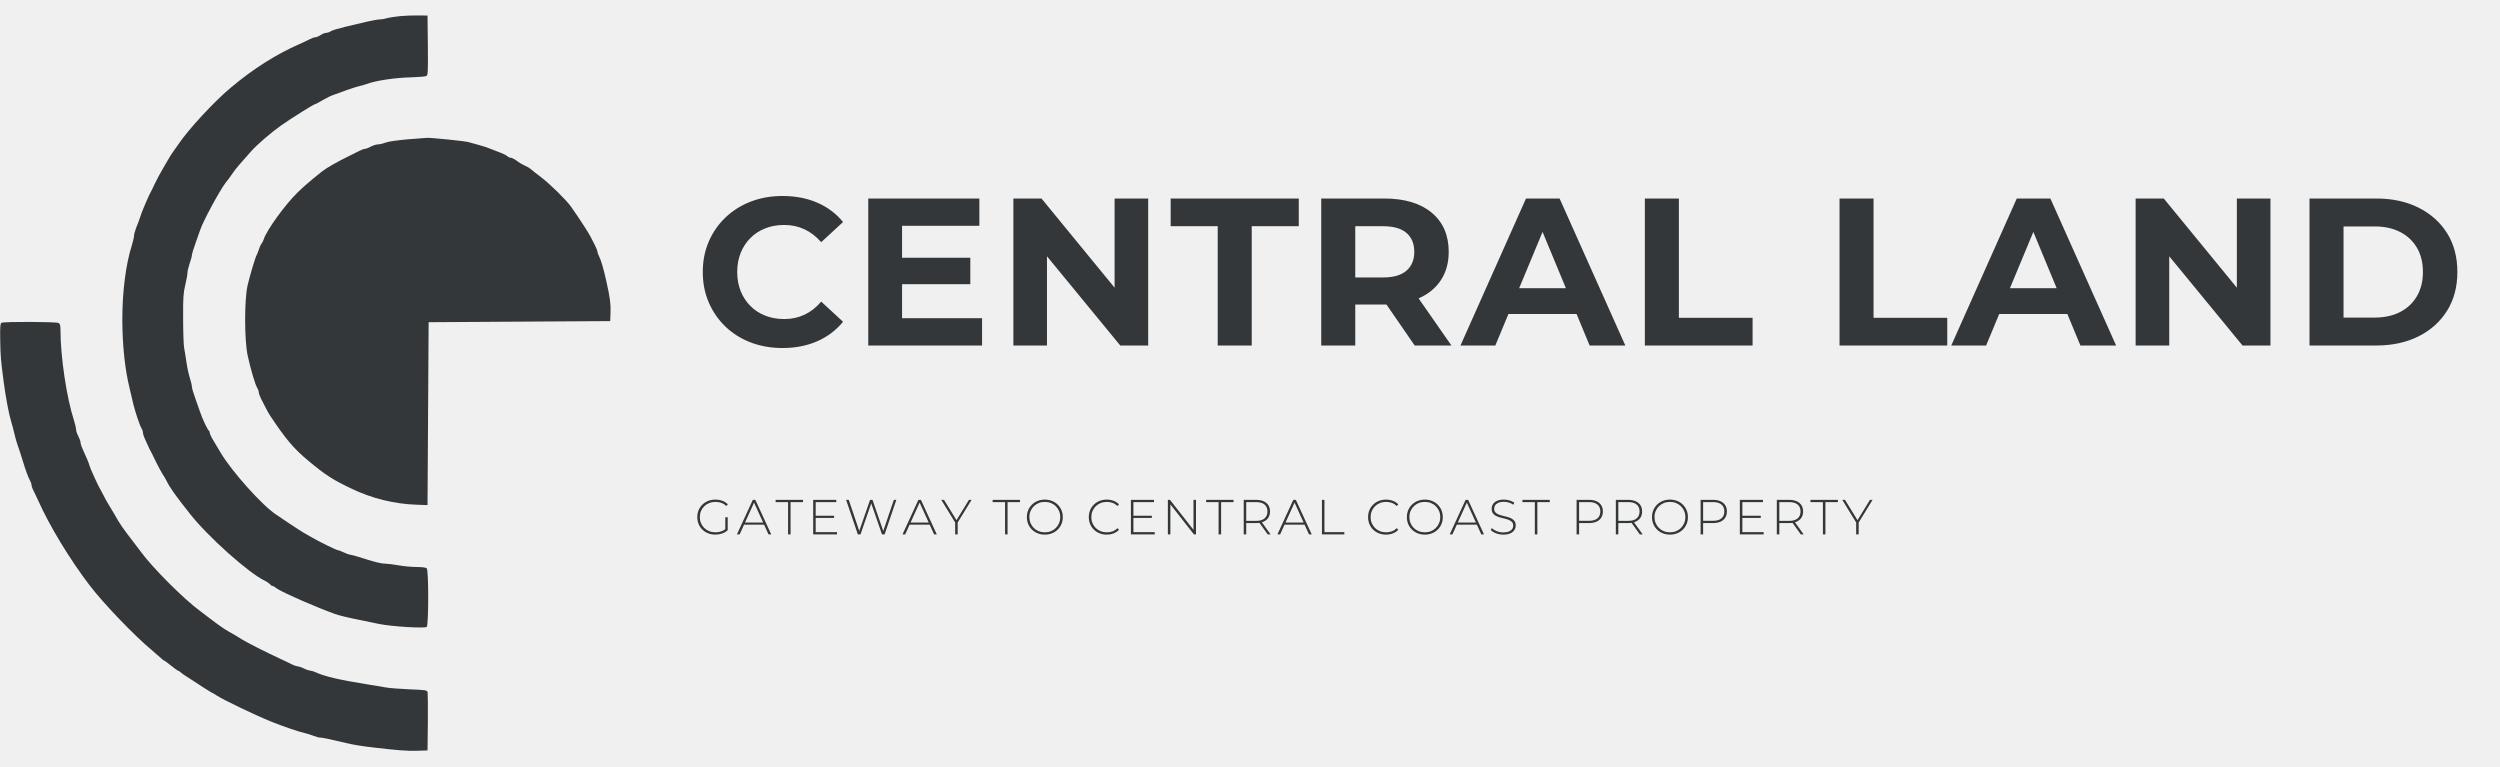
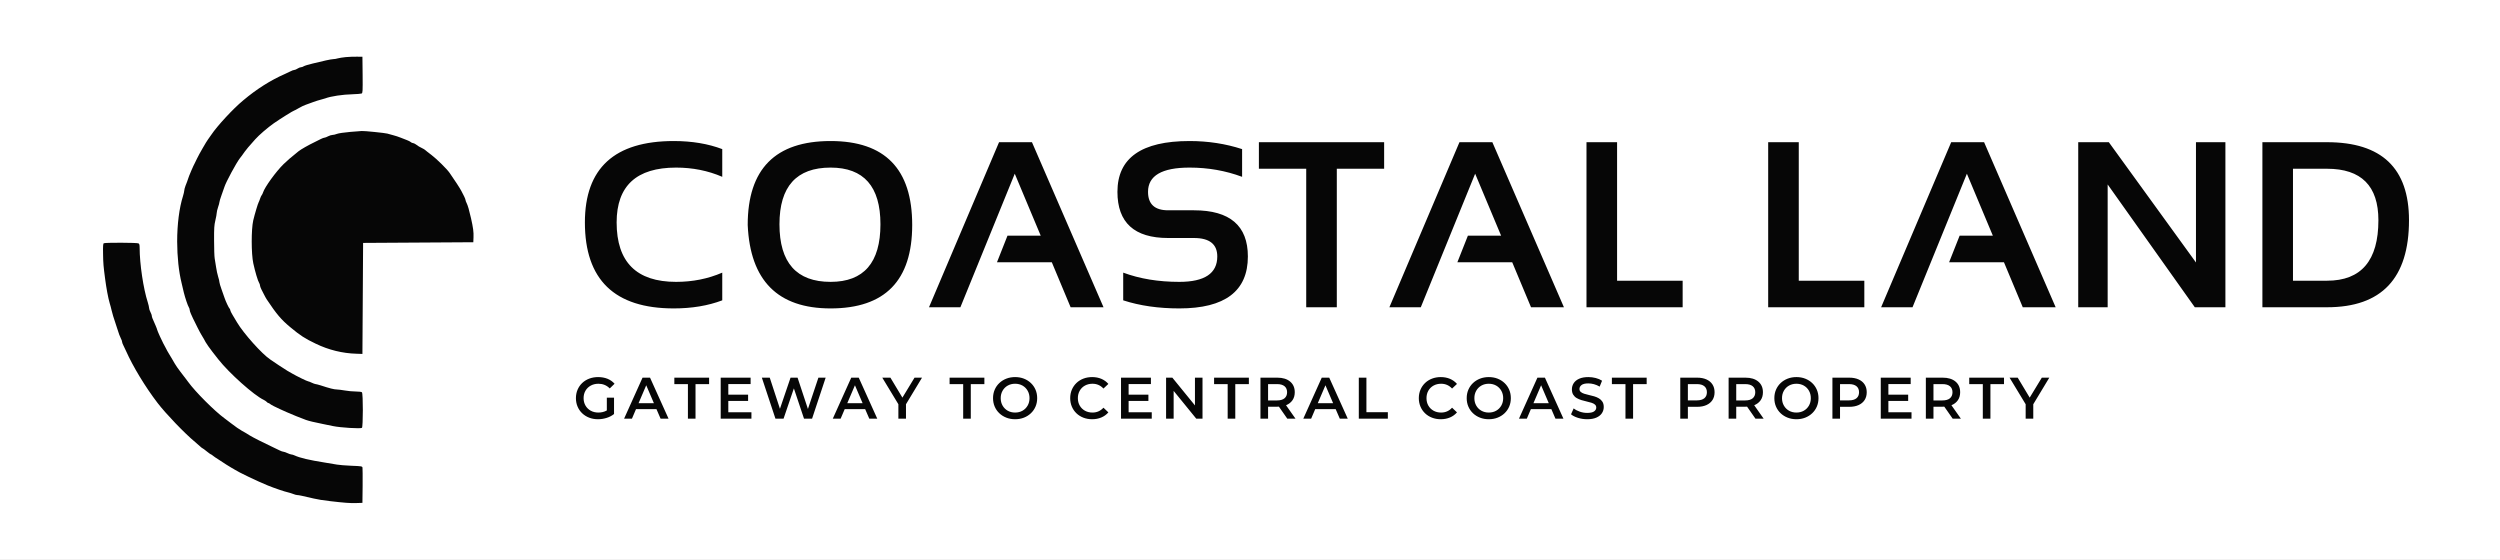
- <svg xmlns="http://www.w3.org/2000/svg" viewBox="0 0 979 300">
-   <g transform="translate(-10.338,-4.612) scale(0.436211,0.436694) translate(0,704) scale(0.1,-0.1)" fill="#343739" fill-rule="evenodd">
-     <path d="M3830 6790 c-47 -5 -101 -13 -120 -19 -19 -6 -48 -11 -65 -11 -16 0 -65 -9 -110 -19 -44 -11 -132 -32 -195 -46 -63 -15 -123 -33 -134 -41 -11 -8 -30 -14 -41 -14 -11 0 -33 -9 -50 -20 -16 -11 -38 -20 -48 -20 -10 0 -35 -9 -55 -20 -20 -10 -59 -29 -87 -41 -206 -90 -413 -220 -614 -389 -148 -122 -384 -377 -473 -510 -10 -14 -31 -44 -48 -68 -16 -23 -30 -44 -30 -46 0 -1 -23 -41 -51 -87 -27 -46 -64 -113 -81 -149 -16 -36 -34 -72 -39 -80 -5 -8 -12 -22 -15 -30 -3 -8 -16 -37 -29 -65 -12 -27 -27 -65 -34 -82 -29 -85 -35 -101 -53 -145 -10 -26 -18 -57 -18 -69 0 -12 -9 -50 -19 -83 -55 -172 -86 -417 -86 -671 1 -227 23 -441 66 -615 11 -47 26 -110 33 -140 20 -80 58 -192 73 -215 7 -11 13 -28 13 -39 0 -10 8 -37 19 -60 10 -23 24 -52 30 -66 6 -14 15 -32 20 -40 5 -8 26 -51 47 -95 22 -44 48 -93 59 -110 11 -16 26 -41 33 -55 34 -69 77 -130 214 -303 162 -206 530 -534 674 -601 17 -8 36 -22 44 -30 7 -9 17 -16 23 -16 6 0 18 -6 26 -14 19 -15 76 -45 146 -76 28 -12 73 -32 100 -45 65 -29 217 -91 285 -115 45 -16 120 -34 255 -61 28 -6 93 -19 146 -30 110 -23 407 -41 427 -26 17 13 18 507 0 525 -7 7 -43 12 -92 12 -45 0 -117 7 -161 15 -44 8 -98 14 -120 15 -38 0 -103 16 -240 61 -33 10 -67 19 -75 19 -8 1 -33 9 -55 20 -22 11 -45 19 -52 20 -14 0 -175 79 -238 116 -22 13 -53 31 -70 40 -16 9 -74 47 -129 83 -54 36 -109 73 -123 83 -122 80 -396 386 -492 548 -18 30 -47 80 -66 110 -19 30 -34 63 -35 72 0 9 -4 19 -9 22 -11 7 -59 109 -76 161 -7 22 -27 78 -44 125 -17 47 -31 94 -31 105 0 12 -8 48 -19 81 -10 32 -24 95 -30 139 -6 44 -16 103 -21 130 -5 28 -9 147 -9 265 -1 182 2 228 19 298 11 46 20 96 20 110 0 15 9 53 20 85 11 31 20 65 20 74 0 10 14 56 31 103 17 47 37 103 44 125 24 73 172 348 227 420 4 6 18 24 31 40 12 17 30 41 39 55 15 23 72 91 158 186 55 62 183 172 274 236 89 62 290 188 301 188 4 0 34 16 68 36 34 20 80 42 102 49 22 7 72 25 110 40 39 14 88 30 110 35 22 5 54 14 70 20 80 31 259 58 405 61 63 2 123 7 133 11 16 8 17 29 15 276 l-3 267 -80 1 c-44 1 -118 -2 -165 -6z M3897 5685 c-92 -8 -174 -20 -198 -29 -22 -9 -52 -16 -67 -16 -15 0 -44 -9 -65 -20 -20 -11 -44 -20 -52 -20 -9 0 -33 -9 -53 -19 -20 -11 -62 -31 -92 -46 -92 -44 -205 -108 -241 -137 -124 -100 -161 -132 -220 -189 -113 -110 -279 -340 -304 -419 -4 -14 -13 -32 -20 -40 -7 -8 -18 -33 -25 -55 -7 -22 -16 -44 -20 -50 -10 -16 -57 -171 -80 -268 -30 -130 -30 -492 1 -634 27 -123 68 -262 86 -288 7 -11 13 -28 13 -38 0 -10 9 -35 19 -55 10 -20 29 -57 42 -82 12 -25 30 -56 39 -70 144 -216 212 -297 348 -410 148 -123 215 -167 377 -244 190 -92 395 -142 600 -148 l90 -3 5 820 5 820 815 5 815 5 3 74 c3 78 -5 139 -37 281 -26 116 -48 192 -66 226 -8 16 -15 35 -15 42 0 7 -9 31 -20 53 -11 21 -30 58 -42 82 -19 37 -102 165 -174 267 -41 59 -191 206 -269 265 -41 30 -80 62 -88 69 -8 8 -29 22 -48 30 -36 17 -59 30 -98 59 -13 9 -31 17 -39 17 -9 0 -23 6 -31 14 -9 8 -34 21 -56 29 -22 8 -65 25 -95 37 -30 12 -80 29 -110 36 -30 8 -69 19 -87 24 -27 9 -350 42 -378 38 -5 0 -81 -6 -168 -13z M250 4040 c-11 -7 -13 -39 -11 -157 2 -142 6 -183 31 -373 18 -136 45 -282 67 -355 9 -27 21 -75 28 -105 7 -30 17 -68 23 -85 28 -82 45 -134 57 -175 23 -77 45 -134 60 -162 8 -14 15 -33 15 -43 0 -9 8 -33 19 -53 10 -20 28 -57 39 -82 102 -230 288 -536 467 -769 121 -158 401 -450 555 -577 19 -16 50 -44 70 -61 19 -18 38 -33 42 -33 3 0 31 -20 61 -45 31 -25 59 -45 63 -45 4 0 16 -7 26 -17 10 -9 27 -21 37 -27 10 -6 29 -18 42 -27 55 -38 199 -129 203 -129 3 0 20 -10 38 -22 56 -38 347 -177 493 -236 101 -41 248 -91 300 -102 22 -5 57 -16 77 -24 21 -9 48 -16 60 -16 20 0 72 -11 243 -51 59 -14 139 -27 245 -39 207 -24 292 -31 382 -28 l93 3 3 250 c1 138 0 259 -2 271 -5 20 -14 21 -164 27 -87 4 -182 11 -212 17 -30 5 -111 19 -180 30 -234 37 -372 70 -447 105 -17 8 -39 15 -50 15 -10 1 -36 9 -58 20 -22 11 -48 19 -58 20 -10 0 -35 9 -55 19 -20 11 -66 33 -102 49 -125 58 -295 144 -340 172 -43 27 -62 39 -120 71 -43 25 -83 52 -160 111 -41 32 -84 64 -95 72 -147 107 -431 391 -537 537 -9 13 -24 33 -33 44 -138 179 -142 185 -205 295 -14 25 -36 61 -48 80 -12 19 -34 58 -47 85 -14 28 -30 57 -35 65 -15 25 -90 190 -90 200 0 5 -10 31 -21 57 -53 118 -59 135 -59 151 0 9 -9 34 -20 55 -11 20 -20 47 -20 59 0 13 -9 50 -19 83 -66 202 -121 572 -121 807 0 44 -4 59 -17 66 -23 12 -494 13 -513 2z" />
+ <svg xmlns="http://www.w3.org/2000/svg" viewBox="0 0 2115 473" width="2115" height="473">
+   <rect width="2115" height="473" fill="#FFFFFF" />
+   <g transform="translate(42.879,35.847) scale(1.004486)">
+     <g transform="translate(30.504,-1.854) scale(0.569447,0.570129) translate(0,704) scale(0.1,-0.1)" fill="#060606" fill-rule="evenodd">
+       <path d="M3830 6790 c-47 -5 -101 -13 -120 -19 -19 -6 -48 -11 -65 -11 -16 0 -65 -9 -110 -19 -44 -11 -132 -32 -195 -46 -63 -15 -123 -33 -134 -41 -11 -8 -30 -14 -41 -14 -11 0 -33 -9 -50 -20 -16 -11 -38 -20 -48 -20 -10 0 -35 -9 -55 -20 -20 -10 -59 -29 -87 -41 -206 -90 -413 -220 -614 -389 -148 -122 -384 -377 -473 -510 -10 -14 -31 -44 -48 -68 -16 -23 -30 -44 -30 -46 0 -1 -23 -41 -51 -87 -27 -46 -64 -113 -81 -149 -16 -36 -34 -72 -39 -80 -5 -8 -12 -22 -15 -30 -3 -8 -16 -37 -29 -65 -12 -27 -27 -65 -34 -82 -29 -85 -35 -101 -53 -145 -10 -26 -18 -57 -18 -69 0 -12 -9 -50 -19 -83 -55 -172 -86 -417 -86 -671 1 -227 23 -441 66 -615 11 -47 26 -110 33 -140 20 -80 58 -192 73 -215 7 -11 13 -28 13 -39 0 -10 8 -37 19 -60 10 -23 24 -52 30 -66 6 -14 15 -32 20 -40 5 -8 26 -51 47 -95 22 -44 48 -93 59 -110 11 -16 26 -41 33 -55 34 -69 77 -130 214 -303 162 -206 530 -534 674 -601 17 -8 36 -22 44 -30 7 -9 17 -16 23 -16 6 0 18 -6 26 -14 19 -15 76 -45 146 -76 28 -12 73 -32 100 -45 65 -29 217 -91 285 -115 45 -16 120 -34 255 -61 28 -6 93 -19 146 -30 110 -23 407 -41 427 -26 17 13 18 507 0 525 -7 7 -43 12 -92 12 -45 0 -117 7 -161 15 -44 8 -98 14 -120 15 -38 0 -103 16 -240 61 -33 10 -67 19 -75 19 -8 1 -33 9 -55 20 -22 11 -45 19 -52 20 -14 0 -175 79 -238 116 -22 13 -53 31 -70 40 -16 9 -74 47 -129 83 -54 36 -109 73 -123 83 -122 80 -396 386 -492 548 -18 30 -47 80 -66 110 -19 30 -34 63 -35 72 0 9 -4 19 -9 22 -11 7 -59 109 -76 161 -7 22 -27 78 -44 125 -17 47 -31 94 -31 105 0 12 -8 48 -19 81 -10 32 -24 95 -30 139 -6 44 -16 103 -21 130 -5 28 -9 147 -9 265 -1 182 2 228 19 298 11 46 20 96 20 110 0 15 9 53 20 85 11 31 20 65 20 74 0 10 14 56 31 103 17 47 37 103 44 125 24 73 172 348 227 420 4 6 18 24 31 40 12 17 30 41 39 55 15 23 72 91 158 186 55 62 183 172 274 236 89 62 290 188 301 188 4 0 34 16 68 36 34 20 80 42 102 49 22 7 72 25 110 40 39 14 88 30 110 35 22 5 54 14 70 20 80 31 259 58 405 61 63 2 123 7 133 11 16 8 17 29 15 276 l-3 267 -80 1 c-44 1 -118 -2 -165 -6z M3897 5685 c-92 -8 -174 -20 -198 -29 -22 -9 -52 -16 -67 -16 -15 0 -44 -9 -65 -20 -20 -11 -44 -20 -52 -20 -9 0 -33 -9 -53 -19 -20 -11 -62 -31 -92 -46 -92 -44 -205 -108 -241 -137 -124 -100 -161 -132 -220 -189 -113 -110 -279 -340 -304 -419 -4 -14 -13 -32 -20 -40 -7 -8 -18 -33 -25 -55 -7 -22 -16 -44 -20 -50 -10 -16 -57 -171 -80 -268 -30 -130 -30 -492 1 -634 27 -123 68 -262 86 -288 7 -11 13 -28 13 -38 0 -10 9 -35 19 -55 10 -20 29 -57 42 -82 12 -25 30 -56 39 -70 144 -216 212 -297 348 -410 148 -123 215 -167 377 -244 190 -92 395 -142 600 -148 l90 -3 5 820 5 820 815 5 815 5 3 74 c3 78 -5 139 -37 281 -26 116 -48 192 -66 226 -8 16 -15 35 -15 42 0 7 -9 31 -20 53 -11 21 -30 58 -42 82 -19 37 -102 165 -174 267 -41 59 -191 206 -269 265 -41 30 -80 62 -88 69 -8 8 -29 22 -48 30 -36 17 -59 30 -98 59 -13 9 -31 17 -39 17 -9 0 -23 6 -31 14 -9 8 -34 21 -56 29 -22 8 -65 25 -95 37 -30 12 -80 29 -110 36 -30 8 -69 19 -87 24 -27 9 -350 42 -378 38 -5 0 -81 -6 -168 -13z M250 4040 c-11 -7 -13 -39 -11 -157 2 -142 6 -183 31 -373 18 -136 45 -282 67 -355 9 -27 21 -75 28 -105 7 -30 17 -68 23 -85 28 -82 45 -134 57 -175 23 -77 45 -134 60 -162 8 -14 15 -33 15 -43 0 -9 8 -33 19 -53 10 -20 28 -57 39 -82 102 -230 288 -536 467 -769 121 -158 401 -450 555 -577 19 -16 50 -44 70 -61 19 -18 38 -33 42 -33 3 0 31 -20 61 -45 31 -25 59 -45 63 -45 4 0 16 -7 26 -17 10 -9 27 -21 37 -27 10 -6 29 -18 42 -27 55 -38 199 -129 203 -129 3 0 20 -10 38 -22 56 -38 347 -177 493 -236 101 -41 248 -91 300 -102 22 -5 57 -16 77 -24 21 -9 48 -16 60 -16 20 0 72 -11 243 -51 59 -14 139 -27 245 -39 207 -24 292 -31 382 -28 l93 3 3 250 c1 138 0 259 -2 271 -5 20 -14 21 -164 27 -87 4 -182 11 -212 17 -30 5 -111 19 -180 30 -234 37 -372 70 -447 105 -17 8 -39 15 -50 15 -10 1 -36 9 -58 20 -22 11 -48 19 -58 20 -10 0 -35 9 -55 19 -20 11 -66 33 -102 49 -125 58 -295 144 -340 172 -43 27 -62 39 -120 71 -43 25 -83 52 -160 111 -41 32 -84 64 -95 72 -147 107 -431 391 -537 537 -9 13 -24 33 -33 44 -138 179 -142 185 -205 295 -14 25 -36 61 -48 80 -12 19 -34 58 -47 85 -14 28 -30 57 -35 65 -15 25 -90 190 -90 200 0 5 -10 31 -21 57 -53 118 -59 135 -59 151 0 9 -9 34 -20 55 -11 20 -20 47 -20 59 0 13 -9 50 -19 83 -66 202 -121 572 -121 807 0 44 -4 59 -17 66 -23 12 -494 13 -513 2z" />
+     </g>
  </g>
-   <path d="M34.375 0.987Q27.714 0.987 21.999 -1.192Q16.283 -3.372 12.089 -7.401Q7.895 -11.431 5.551 -16.859Q3.207 -22.286 3.207 -28.783Q3.207 -35.28 5.551 -40.708Q7.895 -46.135 12.13 -50.165Q16.365 -54.195 22.04 -56.374Q27.714 -58.553 34.458 -58.553Q41.941 -58.553 47.986 -55.963Q54.03 -53.372 58.142 -48.356L49.589 -40.461Q46.629 -43.833 43.01 -45.519Q39.392 -47.204 35.116 -47.204Q31.086 -47.204 27.714 -45.889Q24.342 -44.573 21.875 -42.106Q19.408 -39.639 18.051 -36.267Q16.694 -32.895 16.694 -28.783Q16.694 -24.671 18.051 -21.3Q19.408 -17.928 21.875 -15.461Q24.342 -12.994 27.714 -11.678Q31.086 -10.362 35.116 -10.362Q39.392 -10.362 43.01 -12.048Q46.629 -13.734 49.589 -17.188L58.142 -9.293Q54.03 -4.276 47.986 -1.645Q41.941 0.987 34.375 0.987Z M68.011 0.0V-57.566H111.514V-46.876H81.251V-10.691H112.583V0.0ZM80.264 -24.013V-34.375H107.978V-24.013Z M124.837 0.0V-57.566H135.857L169.821 -16.119H164.476V-57.566H177.634V0.0H166.696L132.65 -41.448H137.995V0.0Z M204.854 0.0V-46.711H186.433V-57.566H236.598V-46.711H218.177V0.0Z M245.397 0.0V-57.566H269.987Q281.993 -57.566 288.655 -52.015Q295.316 -46.464 295.316 -36.678Q295.316 -30.263 292.273 -25.617Q289.23 -20.971 283.638 -18.503Q278.046 -16.036 270.316 -16.036H252.799L258.72 -21.875V0.0ZM281.993 0.0 267.602 -20.888H281.829L296.385 0.0ZM258.72 -20.395 252.799 -26.645H269.575Q275.743 -26.645 278.786 -29.318Q281.829 -31.99 281.829 -36.678Q281.829 -41.448 278.786 -44.079Q275.743 -46.711 269.575 -46.711H252.799L258.72 -53.043Z M299.921 0.0 325.579 -57.566H338.737L364.478 0.0H350.497L329.444 -50.823H334.708L313.573 0.0ZM312.75 -12.336 316.286 -22.451H345.892L349.51 -12.336Z M372.126 0.0V-57.566H385.448V-10.855H414.314V0.0Z M448.36 0.0V-57.566H461.683V-10.855H490.548V0.0Z M492.111 0.0 517.769 -57.566H530.927L556.667 0.0H542.687L521.634 -50.823H526.897L505.762 0.0ZM504.94 -12.336 508.476 -22.451H538.082L541.7 -12.336Z M564.316 0.0V-57.566H575.335L609.3 -16.119H603.954V-57.566H617.112V0.0H606.175L572.128 -41.448H577.474V0.0Z M632.408 0.0V-57.566H658.56Q667.935 -57.566 675.09 -53.989Q682.244 -50.412 686.274 -43.997Q690.304 -37.583 690.304 -28.783Q690.304 -20.066 686.274 -13.61Q682.244 -7.155 675.09 -3.577Q667.935 0.0 658.56 0.0ZM645.731 -10.938H657.902Q663.659 -10.938 667.894 -13.117Q672.129 -15.296 674.473 -19.326Q676.817 -23.356 676.817 -28.783Q676.817 -34.293 674.473 -38.282Q672.129 -42.27 667.894 -44.45Q663.659 -46.629 657.902 -46.629H645.731Z" fill="#343739" transform="translate(272,135.3)" />
-   <path d="M8.136 0.097Q6.609 0.097 5.315 -0.416Q4.02 -0.928 3.063 -1.855Q2.107 -2.783 1.585 -4.029Q1.063 -5.276 1.063 -6.764Q1.063 -8.252 1.585 -9.499Q2.107 -10.745 3.073 -11.673Q4.039 -12.6 5.324 -13.113Q6.609 -13.625 8.156 -13.625Q9.624 -13.625 10.88 -13.161Q12.137 -12.697 13.026 -11.769L12.407 -11.112Q11.518 -11.982 10.465 -12.349Q9.412 -12.716 8.175 -12.716Q6.861 -12.716 5.74 -12.272Q4.619 -11.827 3.788 -11.016Q2.957 -10.204 2.503 -9.122Q2.049 -8.04 2.049 -6.764Q2.049 -5.489 2.503 -4.406Q2.957 -3.324 3.788 -2.512Q4.619 -1.701 5.74 -1.256Q6.861 -0.812 8.175 -0.812Q9.373 -0.812 10.446 -1.179Q11.518 -1.546 12.407 -2.396L12.968 -1.643Q12.059 -0.773 10.794 -0.338Q9.528 0.097 8.136 0.097ZM12.968 -1.643 12.021 -1.759V-6.706H12.968Z M16.582 0.0 22.805 -13.528H23.79L30.013 0.0H28.95L23.075 -12.91H23.5L17.645 0.0ZM18.862 -3.807 19.191 -4.638H27.288L27.617 -3.807Z M36.603 0.0V-12.639H31.733V-13.528H42.459V-12.639H37.589V0.0Z M46.44 0.0V-13.528H55.485V-12.639H47.426V-0.889H55.774V0.0ZM47.31 -6.436V-7.305H54.634V-6.436Z M63.93 0.0 59.33 -13.528H60.374L64.742 -0.599H64.22L68.723 -13.528H69.67L74.134 -0.599H73.632L78.038 -13.528H79.004L74.424 0.0H73.38L69.051 -12.504H69.303L64.974 0.0Z M81.42 0.0 87.643 -13.528H88.628L94.851 0.0H93.788L87.913 -12.91H88.339L82.483 0.0ZM83.7 -3.807 84.029 -4.638H92.126L92.455 -3.807Z M102.041 0.0V-4.909L102.273 -4.271L96.591 -13.528H97.673L102.833 -5.121H102.292L107.452 -13.528H108.476L102.794 -4.271L103.026 -4.909V0.0Z M121.579 0.0V-12.639H116.709V-13.528H127.435V-12.639H122.565V0.0Z M137.156 0.097Q135.648 0.097 134.363 -0.416Q133.078 -0.928 132.121 -1.865Q131.165 -2.802 130.643 -4.049Q130.121 -5.295 130.121 -6.764Q130.121 -8.233 130.643 -9.479Q131.165 -10.726 132.121 -11.663Q133.078 -12.6 134.363 -13.113Q135.648 -13.625 137.156 -13.625Q138.663 -13.625 139.948 -13.113Q141.233 -12.6 142.18 -11.673Q143.127 -10.745 143.659 -9.499Q144.19 -8.252 144.19 -6.764Q144.19 -5.276 143.659 -4.029Q143.127 -2.783 142.18 -1.855Q141.233 -0.928 139.948 -0.416Q138.663 0.097 137.156 0.097ZM137.156 -0.812Q138.451 -0.812 139.552 -1.256Q140.654 -1.701 141.465 -2.512Q142.277 -3.324 142.731 -4.406Q143.185 -5.489 143.185 -6.764Q143.185 -8.059 142.731 -9.131Q142.277 -10.204 141.465 -11.016Q140.654 -11.827 139.552 -12.272Q138.451 -12.716 137.156 -12.716Q135.861 -12.716 134.759 -12.272Q133.658 -11.827 132.836 -11.016Q132.015 -10.204 131.561 -9.131Q131.107 -8.059 131.107 -6.764Q131.107 -5.489 131.561 -4.406Q132.015 -3.324 132.836 -2.512Q133.658 -1.701 134.759 -1.256Q135.861 -0.812 137.156 -0.812Z M161.39 0.097Q159.883 0.097 158.598 -0.416Q157.313 -0.928 156.366 -1.855Q155.419 -2.783 154.897 -4.029Q154.375 -5.276 154.375 -6.764Q154.375 -8.252 154.897 -9.499Q155.419 -10.745 156.375 -11.673Q157.332 -12.6 158.607 -13.113Q159.883 -13.625 161.39 -13.625Q162.82 -13.625 164.067 -13.161Q165.314 -12.697 166.203 -11.75L165.584 -11.112Q164.714 -11.963 163.661 -12.34Q162.608 -12.716 161.429 -12.716Q160.134 -12.716 159.023 -12.272Q157.912 -11.827 157.09 -11.016Q156.269 -10.204 155.815 -9.122Q155.361 -8.04 155.361 -6.764Q155.361 -5.489 155.815 -4.406Q156.269 -3.324 157.09 -2.512Q157.912 -1.701 159.023 -1.256Q160.134 -0.812 161.429 -0.812Q162.608 -0.812 163.661 -1.189Q164.714 -1.565 165.584 -2.435L166.203 -1.797Q165.314 -0.85 164.067 -0.377Q162.82 0.097 161.39 0.097Z M170.86 0.0V-13.528H179.905V-12.639H171.846V-0.889H180.194V0.0ZM171.73 -6.436V-7.305H179.054V-6.436Z M185.335 0.0V-13.528H186.166L195.81 -1.218H195.365V-13.528H196.351V0.0H195.539L185.876 -12.311H186.321V0.0Z M205.202 0.0V-12.639H200.332V-13.528H211.058V-12.639H206.188V0.0Z M215.039 0.0V-13.528H219.89Q222.441 -13.528 223.89 -12.33Q225.34 -11.132 225.34 -8.967Q225.34 -7.556 224.683 -6.542Q224.026 -5.527 222.808 -4.976Q221.59 -4.426 219.89 -4.426H215.58L216.025 -4.889V0.0ZM224.431 0.0 220.914 -4.909H222.035L225.552 0.0ZM216.025 -4.831 215.58 -5.295H219.89Q222.074 -5.295 223.204 -6.262Q224.335 -7.228 224.335 -8.967Q224.335 -10.726 223.204 -11.682Q222.074 -12.639 219.89 -12.639H215.58L216.025 -13.122Z M228.239 0.0 234.462 -13.528H235.447L241.67 0.0H240.607L234.732 -12.91H235.157L229.301 0.0ZM230.519 -3.807 230.848 -4.638H238.945L239.274 -3.807Z M245.671 0.0V-13.528H246.656V-0.889H254.444V0.0Z M270.755 0.097Q269.248 0.097 267.963 -0.416Q266.678 -0.928 265.731 -1.855Q264.784 -2.783 264.262 -4.029Q263.74 -5.276 263.74 -6.764Q263.74 -8.252 264.262 -9.499Q264.784 -10.745 265.74 -11.673Q266.697 -12.6 267.973 -13.113Q269.248 -13.625 270.755 -13.625Q272.186 -13.625 273.432 -13.161Q274.679 -12.697 275.568 -11.75L274.949 -11.112Q274.08 -11.963 273.026 -12.34Q271.973 -12.716 270.794 -12.716Q269.499 -12.716 268.388 -12.272Q267.277 -11.827 266.455 -11.016Q265.634 -10.204 265.18 -9.122Q264.726 -8.04 264.726 -6.764Q264.726 -5.489 265.18 -4.406Q265.634 -3.324 266.455 -2.512Q267.277 -1.701 268.388 -1.256Q269.499 -0.812 270.794 -0.812Q271.973 -0.812 273.026 -1.189Q274.08 -1.565 274.949 -2.435L275.568 -1.797Q274.679 -0.85 273.432 -0.377Q272.186 0.097 270.755 0.097Z M285.965 0.097Q284.458 0.097 283.172 -0.416Q281.887 -0.928 280.931 -1.865Q279.974 -2.802 279.452 -4.049Q278.93 -5.295 278.93 -6.764Q278.93 -8.233 279.452 -9.479Q279.974 -10.726 280.931 -11.663Q281.887 -12.6 283.172 -13.113Q284.458 -13.625 285.965 -13.625Q287.472 -13.625 288.758 -13.113Q290.043 -12.6 290.99 -11.673Q291.937 -10.745 292.468 -9.499Q293 -8.252 293 -6.764Q293 -5.276 292.468 -4.029Q291.937 -2.783 290.99 -1.855Q290.043 -0.928 288.758 -0.416Q287.472 0.097 285.965 0.097ZM285.965 -0.812Q287.26 -0.812 288.361 -1.256Q289.463 -1.701 290.275 -2.512Q291.086 -3.324 291.54 -4.406Q291.995 -5.489 291.995 -6.764Q291.995 -8.059 291.54 -9.131Q291.086 -10.204 290.275 -11.016Q289.463 -11.827 288.361 -12.272Q287.26 -12.716 285.965 -12.716Q284.67 -12.716 283.569 -12.272Q282.467 -11.827 281.646 -11.016Q280.824 -10.204 280.37 -9.131Q279.916 -8.059 279.916 -6.764Q279.916 -5.489 280.37 -4.406Q280.824 -3.324 281.646 -2.512Q282.467 -1.701 283.569 -1.256Q284.67 -0.812 285.965 -0.812Z M295.705 0.0 301.928 -13.528H302.914L309.137 0.0H308.074L302.199 -12.91H302.624L296.768 0.0ZM297.986 -3.807 298.314 -4.638H306.412L306.74 -3.807Z M316.693 0.097Q315.186 0.097 313.843 -0.416Q312.499 -0.928 311.765 -1.739L312.209 -2.474Q312.905 -1.759 314.113 -1.266Q315.321 -0.773 316.674 -0.773Q318.027 -0.773 318.887 -1.131Q319.747 -1.488 320.162 -2.087Q320.578 -2.686 320.578 -3.421Q320.578 -4.29 320.114 -4.812Q319.65 -5.334 318.896 -5.643Q318.143 -5.952 317.254 -6.165Q316.365 -6.378 315.456 -6.619Q314.548 -6.861 313.794 -7.247Q313.041 -7.634 312.586 -8.3Q312.132 -8.967 312.132 -10.03Q312.132 -10.996 312.635 -11.808Q313.137 -12.62 314.2 -13.122Q315.263 -13.625 316.925 -13.625Q318.046 -13.625 319.138 -13.296Q320.23 -12.968 321.003 -12.407L320.636 -11.615Q319.785 -12.195 318.809 -12.475Q317.833 -12.755 316.925 -12.755Q315.63 -12.755 314.78 -12.388Q313.929 -12.021 313.524 -11.412Q313.118 -10.803 313.118 -10.049Q313.118 -9.18 313.572 -8.658Q314.026 -8.136 314.78 -7.827Q315.534 -7.518 316.442 -7.305Q317.35 -7.093 318.239 -6.851Q319.128 -6.609 319.882 -6.223Q320.636 -5.836 321.099 -5.179Q321.563 -4.522 321.563 -3.479Q321.563 -2.532 321.041 -1.71Q320.52 -0.889 319.447 -0.396Q318.374 0.097 316.693 0.097Z M329.042 0.0V-12.639H324.172V-13.528H334.898V-12.639H330.028V0.0Z M345.392 0.0V-13.528H350.243Q351.943 -13.528 353.161 -12.987Q354.379 -12.446 355.036 -11.431Q355.693 -10.417 355.693 -8.967Q355.693 -7.556 355.036 -6.532Q354.379 -5.508 353.161 -4.967Q351.943 -4.426 350.243 -4.426H345.933L346.378 -4.889V0.0ZM346.378 -4.831 345.933 -5.315H350.243Q352.427 -5.315 353.557 -6.271Q354.688 -7.228 354.688 -8.967Q354.688 -10.726 353.557 -11.682Q352.427 -12.639 350.243 -12.639H345.933L346.378 -13.122Z M360.756 0.0V-13.528H365.607Q368.158 -13.528 369.607 -12.33Q371.057 -11.132 371.057 -8.967Q371.057 -7.556 370.4 -6.542Q369.743 -5.527 368.525 -4.976Q367.308 -4.426 365.607 -4.426H361.297L361.742 -4.889V0.0ZM370.148 0.0 366.631 -4.909H367.752L371.269 0.0ZM361.742 -4.831 361.297 -5.295H365.607Q367.791 -5.295 368.921 -6.262Q370.052 -7.228 370.052 -8.967Q370.052 -10.726 368.921 -11.682Q367.791 -12.639 365.607 -12.639H361.297L361.742 -13.122Z M381.957 0.097Q380.449 0.097 379.164 -0.416Q377.879 -0.928 376.922 -1.865Q375.966 -2.802 375.444 -4.049Q374.922 -5.295 374.922 -6.764Q374.922 -8.233 375.444 -9.479Q375.966 -10.726 376.922 -11.663Q377.879 -12.6 379.164 -13.113Q380.449 -13.625 381.957 -13.625Q383.464 -13.625 384.749 -13.113Q386.034 -12.6 386.981 -11.673Q387.928 -10.745 388.46 -9.499Q388.991 -8.252 388.991 -6.764Q388.991 -5.276 388.46 -4.029Q387.928 -2.783 386.981 -1.855Q386.034 -0.928 384.749 -0.416Q383.464 0.097 381.957 0.097ZM381.957 -0.812Q383.251 -0.812 384.353 -1.256Q385.455 -1.701 386.266 -2.512Q387.078 -3.324 387.532 -4.406Q387.986 -5.489 387.986 -6.764Q387.986 -8.059 387.532 -9.131Q387.078 -10.204 386.266 -11.016Q385.455 -11.827 384.353 -12.272Q383.251 -12.716 381.957 -12.716Q380.662 -12.716 379.56 -12.272Q378.459 -11.827 377.637 -11.016Q376.816 -10.204 376.362 -9.131Q375.908 -8.059 375.908 -6.764Q375.908 -5.489 376.362 -4.406Q376.816 -3.324 377.637 -2.512Q378.459 -1.701 379.56 -1.256Q380.662 -0.812 381.957 -0.812Z M393.958 0.0V-13.528H398.809Q400.509 -13.528 401.727 -12.987Q402.944 -12.446 403.602 -11.431Q404.259 -10.417 404.259 -8.967Q404.259 -7.556 403.602 -6.532Q402.944 -5.508 401.727 -4.967Q400.509 -4.426 398.809 -4.426H394.499L394.944 -4.889V0.0ZM394.944 -4.831 394.499 -5.315H398.809Q400.993 -5.315 402.123 -6.271Q403.254 -7.228 403.254 -8.967Q403.254 -10.726 402.123 -11.682Q400.993 -12.639 398.809 -12.639H394.499L394.944 -13.122Z M409.322 0.0V-13.528H418.367V-12.639H410.308V-0.889H418.656V0.0ZM410.192 -6.436V-7.305H417.516V-6.436Z M423.797 0.0V-13.528H428.648Q431.199 -13.528 432.648 -12.33Q434.098 -11.132 434.098 -8.967Q434.098 -7.556 433.441 -6.542Q432.784 -5.527 431.566 -4.976Q430.349 -4.426 428.648 -4.426H424.338L424.783 -4.889V0.0ZM433.189 0.0 429.672 -4.909H430.793L434.31 0.0ZM424.783 -4.831 424.338 -5.295H428.648Q430.832 -5.295 431.962 -6.262Q433.093 -7.228 433.093 -8.967Q433.093 -10.726 431.962 -11.682Q430.832 -12.639 428.648 -12.639H424.338L424.783 -13.122Z M441.847 0.0V-12.639H436.977V-13.528H447.703V-12.639H442.833V0.0Z M454.873 0.0V-4.909L455.105 -4.271L449.423 -13.528H450.505L455.665 -5.121H455.124L460.284 -13.528H461.309L455.627 -4.271L455.859 -4.909V0.0Z" fill="#343739" transform="translate(272,209.2641)" />
+   <path d="M611.03 230.65L611.03 254.08Q592.96 260.92 570.01 260.92Q494.82 260.92 494.82 188.17Q494.82 119.32 570.01 119.32Q592.96 119.32 611.03 126.15L611.03 149.59Q592.96 141.78 571.97 141.78Q521.67 141.78 521.67 188.17Q521.67 238.46 571.97 238.46Q592.96 238.46 611.03 230.65M659.42 189.73Q659.42 238.46 702.68 238.46Q744.86 238.46 744.86 189.73Q744.86 141.78 702.68 141.78Q659.42 141.78 659.42 189.73M632.56 190.31Q632.56 119.32 702.68 119.32Q771.72 119.32 771.72 190.31Q771.72 260.92 702.68 260.92Q635.68 260.92 632.56 190.31M858.49 146.96L812.49 259.94L785.93 259.94L845.20 120.30L873.04 120.30L933.58 259.94L905.75 259.94L889.83 221.86L843.45 221.86L852.33 199.40L880.46 199.40L858.49 146.96M950.23 254.08L950.23 230.65Q971.23 238.46 997.69 238.46Q1029.82 238.46 1029.82 216.98Q1029.82 201.35 1010.09 201.35L988.22 201.35Q945.35 201.35 945.35 162.29Q945.35 119.32 1006.38 119.32Q1029.82 119.32 1050.82 126.15L1050.82 149.59Q1029.82 141.78 1006.38 141.78Q971.23 141.78 971.23 162.29Q971.23 177.91 988.22 177.91L1010.09 177.91Q1055.70 177.91 1055.70 216.98Q1055.70 260.92 997.69 260.92Q971.23 260.92 950.23 254.08M1065.02 120.30L1170.98 120.30L1170.98 142.76L1130.94 142.76L1130.94 259.94L1105.06 259.94L1105.06 142.76L1065.02 142.76L1065.02 120.30M1247.98 146.96L1201.99 259.94L1175.42 259.94L1234.70 120.30L1262.53 120.30L1323.08 259.94L1295.25 259.94L1279.33 221.86L1232.94 221.86L1241.83 199.40L1269.95 199.40L1247.98 146.96M1342.17 120.30L1368.05 120.30L1368.05 237.48L1423.52 237.48L1423.52 259.94L1342.17 259.94L1342.17 120.30M1495.88 120.30L1521.76 120.30L1521.76 237.48L1577.22 237.48L1577.22 259.94L1495.88 259.94L1495.88 120.30M1663.99 146.96L1617.99 259.94L1591.43 259.94L1650.71 120.30L1678.54 120.30L1739.09 259.94L1711.26 259.94L1695.34 221.86L1648.95 221.86L1657.84 199.40L1685.96 199.40L1663.99 146.96M1783.08 259.94L1758.18 259.94L1758.18 120.30L1784.06 120.30L1857.79 222.05L1857.79 120.30L1882.69 120.30L1882.69 259.94L1856.81 259.94L1783.08 156.04L1783.08 259.94M1939.86 237.48L1968.67 237.48Q2012.13 237.48 2012.13 186.31Q2012.13 142.76 1968.67 142.76L1939.86 142.76L1939.86 237.48M1968.67 259.94L1913.99 259.94L1913.99 120.30L1968.67 120.30Q2038.01 120.30 2038.01 186.31Q2038.01 259.94 1968.67 259.94" fill="#060606" />
+   <path d="M505.90 354.67Q501.84 354.67 498.45 353.35Q495.06 352.04 492.53 349.64Q490 347.24 488.62 343.97Q487.23 340.70 487.23 336.84Q487.23 332.97 488.62 329.70Q490 326.44 492.53 324.03Q495.06 321.63 498.50 320.32Q501.94 319.01 506 319.01Q510.36 319.01 513.93 320.44Q517.49 321.88 519.92 324.65L515.86 328.61Q513.83 326.58 511.45 325.62Q509.07 324.65 506.30 324.65Q502.63 324.65 499.79 326.21Q496.94 327.77 495.33 330.52Q493.72 333.27 493.72 336.84Q493.72 340.35 495.33 343.13Q496.94 345.90 499.76 347.46Q502.58 349.02 506.25 349.02Q508.13 349.02 509.91 348.60Q511.70 348.18 513.38 347.24L513.38 336.44L519.47 336.44L519.47 350.26Q516.75 352.44 513.16 353.55Q509.57 354.67 505.90 354.67M534.63 354.17L527.99 354.17L543.59 319.50L549.93 319.50L565.58 354.17L558.85 354.17L555.38 346.15L538.05 346.15L534.63 354.17M546.71 325.94L540.22 341.10L553.20 341.10L546.71 325.94M588.41 354.17L581.98 354.17L581.98 324.95L570.49 324.95L570.49 319.50L599.90 319.50L599.90 324.95L588.41 324.95L588.41 354.17M635.71 354.17L609.71 354.17L609.71 319.50L635.02 319.50L635.02 324.90L616.15 324.90L616.15 333.91L632.89 333.91L632.89 339.21L616.15 339.21L616.15 348.77L635.71 348.77L635.71 354.17M662.90 354.17L656.02 354.17L644.53 319.50L651.21 319.50L659.83 345.85L668.80 319.50L674.74 319.50L683.51 346L692.37 319.50L698.51 319.50L687.02 354.17L680.19 354.17L671.62 328.57L662.90 354.17M711.19 354.17L704.55 354.17L720.16 319.50L726.50 319.50L742.15 354.17L735.41 354.17L731.94 346.15L714.61 346.15L711.19 354.17M723.28 325.94L716.79 341.10L729.76 341.10L723.28 325.94M766.46 354.17L760.03 354.17L760.03 341.99L746.41 319.50L753.29 319.50L763.44 336.39L773.69 319.50L780.03 319.50L766.46 341.99L766.46 354.17M821.29 354.17L814.85 354.17L814.85 324.95L803.36 324.95L803.36 319.50L832.78 319.50L832.78 324.95L821.29 324.95L821.29 354.17M858.78 354.67Q854.77 354.67 851.35 353.33Q847.94 351.99 845.41 349.59Q842.88 347.19 841.50 343.94Q840.11 340.70 840.11 336.84Q840.11 332.97 841.50 329.73Q842.88 326.48 845.41 324.08Q847.94 321.68 851.35 320.34Q854.77 319.01 858.78 319.01Q862.84 319.01 866.24 320.34Q869.63 321.68 872.15 324.08Q874.68 326.48 876.07 329.73Q877.45 332.97 877.45 336.84Q877.45 340.70 876.07 343.94Q874.68 347.19 872.15 349.59Q869.63 351.99 866.24 353.33Q862.84 354.67 858.78 354.67M858.78 349.02Q862.30 349.02 865.05 347.46Q867.80 345.90 869.38 343.13Q870.97 340.35 870.97 336.84Q870.97 333.32 869.38 330.55Q867.80 327.77 865.05 326.21Q862.30 324.65 858.78 324.65Q855.27 324.65 852.52 326.21Q849.77 327.77 848.18 330.55Q846.60 333.32 846.60 336.84Q846.60 340.35 848.18 343.13Q849.77 345.90 852.52 347.46Q855.27 349.02 858.78 349.02M923.91 354.67Q919.95 354.67 916.55 353.35Q913.16 352.04 910.66 349.64Q908.16 347.24 906.77 343.97Q905.39 340.70 905.39 336.84Q905.39 332.97 906.77 329.70Q908.16 326.44 910.66 324.03Q913.16 321.63 916.55 320.32Q919.95 319.01 923.96 319.01Q928.22 319.01 931.73 320.49Q935.25 321.98 937.68 324.80L933.52 328.71Q929.75 324.65 924.26 324.65Q920.64 324.65 917.84 326.21Q915.04 327.77 913.46 330.52Q911.87 333.27 911.87 336.84Q911.87 340.40 913.46 343.15Q915.04 345.90 917.84 347.46Q920.64 349.02 924.26 349.02Q929.80 349.02 933.52 344.91L937.68 348.87Q935.25 351.69 931.73 353.18Q928.22 354.67 923.91 354.67M974.38 354.17L948.38 354.17L948.38 319.50L973.68 319.50L973.68 324.90L954.81 324.90L954.81 333.91L971.55 333.91L971.55 339.21L954.81 339.21L954.81 348.77L974.38 348.77L974.38 354.17M992.90 354.17L986.51 354.17L986.51 319.50L991.81 319.50L1010.93 342.98L1010.93 319.50L1017.32 319.50L1017.32 354.17L1012.02 354.17L992.90 330.69L992.90 354.17M1045.05 354.17L1038.61 354.17L1038.61 324.95L1027.12 324.95L1027.12 319.50L1056.54 319.50L1056.54 324.95L1045.05 324.95L1045.05 354.17M1072.79 354.17L1066.35 354.17L1066.35 319.50L1080.56 319.50Q1087.50 319.50 1091.43 322.80Q1095.37 326.09 1095.37 331.83Q1095.37 335.80 1093.44 338.59Q1091.51 341.39 1087.99 342.83L1095.97 354.17L1089.03 354.17L1081.95 344.02Q1081.31 344.07 1080.61 344.07L1072.79 344.07L1072.79 354.17M1072.79 324.95L1072.79 338.77L1080.32 338.77Q1084.57 338.77 1086.73 336.94Q1088.88 335.10 1088.88 331.83Q1088.88 328.57 1086.73 326.76Q1084.57 324.95 1080.32 324.95L1072.79 324.95M1109.24 354.17L1102.60 354.17L1118.20 319.50L1124.54 319.50L1140.19 354.17L1133.46 354.17L1129.99 346.15L1112.66 346.15L1109.24 354.17M1121.32 325.94L1114.84 341.10L1127.81 341.10L1121.32 325.94M1174.12 354.17L1149.55 354.17L1149.55 319.50L1155.99 319.50L1155.99 348.72L1174.12 348.72L1174.12 354.17M1218.84 354.67Q1214.88 354.67 1211.49 353.35Q1208.09 352.04 1205.59 349.64Q1203.09 347.24 1201.71 343.97Q1200.32 340.70 1200.32 336.84Q1200.32 332.97 1201.71 329.70Q1203.09 326.44 1205.59 324.03Q1208.09 321.63 1211.49 320.32Q1214.88 319.01 1218.89 319.01Q1223.15 319.01 1226.67 320.49Q1230.18 321.98 1232.61 324.80L1228.45 328.71Q1224.69 324.65 1219.19 324.65Q1215.57 324.65 1212.77 326.21Q1209.98 327.77 1208.39 330.52Q1206.81 333.27 1206.81 336.84Q1206.81 340.40 1208.39 343.15Q1209.98 345.90 1212.77 347.46Q1215.57 349.02 1219.19 349.02Q1224.74 349.02 1228.45 344.91L1232.61 348.87Q1230.18 351.69 1226.67 353.18Q1223.15 354.67 1218.84 354.67M1259.50 354.67Q1255.49 354.67 1252.07 353.33Q1248.66 351.99 1246.13 349.59Q1243.61 347.19 1242.22 343.94Q1240.83 340.70 1240.83 336.84Q1240.83 332.97 1242.22 329.73Q1243.61 326.48 1246.13 324.08Q1248.66 321.68 1252.07 320.34Q1255.49 319.01 1259.50 319.01Q1263.56 319.01 1266.96 320.34Q1270.35 321.68 1272.88 324.08Q1275.40 326.48 1276.79 329.73Q1278.17 332.97 1278.17 336.84Q1278.17 340.70 1276.79 343.94Q1275.40 347.19 1272.88 349.59Q1270.35 351.99 1266.96 353.33Q1263.56 354.67 1259.50 354.67M1259.50 349.02Q1263.02 349.02 1265.77 347.46Q1268.52 345.90 1270.10 343.13Q1271.69 340.35 1271.69 336.84Q1271.69 333.32 1270.10 330.55Q1268.52 327.77 1265.77 326.21Q1263.02 324.65 1259.50 324.65Q1255.99 324.65 1253.24 326.21Q1250.49 327.77 1248.90 330.55Q1247.32 333.32 1247.32 336.84Q1247.32 340.35 1248.90 343.13Q1250.49 345.90 1253.24 347.46Q1255.99 349.02 1259.50 349.02M1291.70 354.17L1285.06 354.17L1300.66 319.50L1307 319.50L1322.65 354.17L1315.91 354.17L1312.45 346.15L1295.11 346.15L1291.70 354.17M1303.78 325.94L1297.29 341.10L1310.27 341.10L1303.78 325.94M1342.76 354.67Q1338.70 354.67 1334.98 353.50Q1331.27 352.34 1329.09 350.51L1331.32 345.50Q1333.40 347.19 1336.47 348.25Q1339.54 349.32 1342.76 349.32Q1346.82 349.32 1348.63 348.03Q1350.43 346.74 1350.43 344.81Q1350.43 343.22 1349.32 342.26Q1348.21 341.29 1346.37 340.72Q1344.54 340.15 1342.34 339.66Q1340.13 339.16 1337.93 338.50Q1335.73 337.83 1333.89 336.76Q1332.06 335.70 1330.95 333.91Q1329.83 332.13 1329.83 329.36Q1329.83 326.53 1331.34 324.18Q1332.85 321.83 1335.95 320.42Q1339.04 319.01 1343.80 319.01Q1346.92 319.01 1349.99 319.80Q1353.06 320.59 1355.34 322.08L1353.31 327.08Q1350.98 325.69 1348.50 325.02Q1346.03 324.36 1343.75 324.36Q1339.74 324.36 1337.98 325.74Q1336.22 327.13 1336.22 329.06Q1336.22 330.65 1337.33 331.59Q1338.45 332.53 1340.28 333.12Q1342.11 333.72 1344.32 334.19Q1346.52 334.66 1348.70 335.30Q1350.88 335.94 1352.71 337.03Q1354.55 338.12 1355.66 339.88Q1356.77 341.64 1356.77 344.36Q1356.77 347.14 1355.26 349.49Q1353.75 351.84 1350.63 353.25Q1347.51 354.67 1342.76 354.67M1381.59 354.17L1375.15 354.17L1375.15 324.95L1363.66 324.95L1363.66 319.50L1393.08 319.50L1393.08 324.95L1381.59 324.95L1381.59 354.17M1427.94 354.17L1421.51 354.17L1421.51 319.50L1435.77 319.50Q1440.33 319.50 1443.64 320.99Q1446.96 322.47 1448.75 325.25Q1450.53 328.02 1450.53 331.83Q1450.53 335.65 1448.75 338.42Q1446.96 341.19 1443.64 342.68Q1440.33 344.17 1435.77 344.17L1427.94 344.17L1427.94 354.17M1427.94 324.95L1427.94 338.72L1435.47 338.72Q1439.73 338.72 1441.89 336.91Q1444.04 335.10 1444.04 331.83Q1444.04 328.57 1441.89 326.76Q1439.73 324.95 1435.47 324.95L1427.94 324.95M1468.85 354.17L1462.41 354.17L1462.41 319.50L1476.63 319.50Q1483.56 319.50 1487.50 322.80Q1491.44 326.09 1491.44 331.83Q1491.44 335.80 1489.51 338.59Q1487.57 341.39 1484.06 342.83L1492.03 354.17L1485.10 354.17L1478.02 344.02Q1477.37 344.07 1476.68 344.07L1468.85 344.07L1468.85 354.17M1468.85 324.95L1468.85 338.77L1476.38 338.77Q1480.64 338.77 1482.80 336.94Q1484.95 335.10 1484.95 331.83Q1484.95 328.57 1482.80 326.76Q1480.64 324.95 1476.38 324.95L1468.85 324.95M1519.77 354.67Q1515.76 354.67 1512.34 353.33Q1508.92 351.99 1506.39 349.59Q1503.87 347.19 1502.48 343.94Q1501.10 340.70 1501.10 336.84Q1501.10 332.97 1502.48 329.73Q1503.87 326.48 1506.39 324.08Q1508.92 321.68 1512.34 320.34Q1515.76 319.01 1519.77 319.01Q1523.83 319.01 1527.22 320.34Q1530.61 321.68 1533.14 324.08Q1535.66 326.48 1537.05 329.73Q1538.44 332.97 1538.44 336.84Q1538.44 340.70 1537.05 343.94Q1535.66 347.19 1533.14 349.59Q1530.61 351.99 1527.22 353.33Q1523.83 354.67 1519.77 354.67M1519.77 349.02Q1523.28 349.02 1526.03 347.46Q1528.78 345.90 1530.37 343.13Q1531.95 340.35 1531.95 336.84Q1531.95 333.32 1530.37 330.55Q1528.78 327.77 1526.03 326.21Q1523.28 324.65 1519.77 324.65Q1516.25 324.65 1513.50 326.21Q1510.75 327.77 1509.17 330.55Q1507.58 333.32 1507.58 336.84Q1507.58 340.35 1509.17 343.13Q1510.75 345.90 1513.50 347.46Q1516.25 349.02 1519.77 349.02M1556.66 354.17L1550.23 354.17L1550.23 319.50L1564.49 319.50Q1569.05 319.50 1572.36 320.99Q1575.68 322.47 1577.47 325.25Q1579.25 328.02 1579.25 331.83Q1579.25 335.65 1577.47 338.42Q1575.68 341.19 1572.36 342.68Q1569.05 344.17 1564.49 344.17L1556.66 344.17L1556.66 354.17M1556.66 324.95L1556.66 338.72L1564.19 338.72Q1568.45 338.72 1570.61 336.91Q1572.76 335.10 1572.76 331.83Q1572.76 328.57 1570.61 326.76Q1568.45 324.95 1564.19 324.95L1556.66 324.95M1617.14 354.17L1591.13 354.17L1591.13 319.50L1616.44 319.50L1616.44 324.90L1597.57 324.90L1597.57 333.91L1614.31 333.91L1614.31 339.21L1597.57 339.21L1597.57 348.77L1617.14 348.77L1617.14 354.17M1635.71 354.17L1629.27 354.17L1629.27 319.50L1643.48 319.50Q1650.42 319.50 1654.36 322.80Q1658.29 326.09 1658.29 331.83Q1658.29 335.80 1656.36 338.59Q1654.43 341.39 1650.91 342.83L1658.89 354.17L1651.95 354.17L1644.87 344.02Q1644.23 344.07 1643.53 344.07L1635.71 344.07L1635.71 354.17M1635.71 324.95L1635.71 338.77L1643.24 338.77Q1647.50 338.77 1649.65 336.94Q1651.81 335.10 1651.81 331.83Q1651.81 328.57 1649.65 326.76Q1647.50 324.95 1643.24 324.95L1635.71 324.95M1683.90 354.17L1677.46 354.17L1677.46 324.95L1665.97 324.95L1665.97 319.50L1695.39 319.50L1695.39 324.95L1683.90 324.95L1683.90 354.17M1720.15 354.17L1713.71 354.17L1713.71 341.99L1700.09 319.50L1706.98 319.50L1717.13 336.39L1727.38 319.50L1733.72 319.50L1720.15 341.99" fill="#060606" />
</svg>
